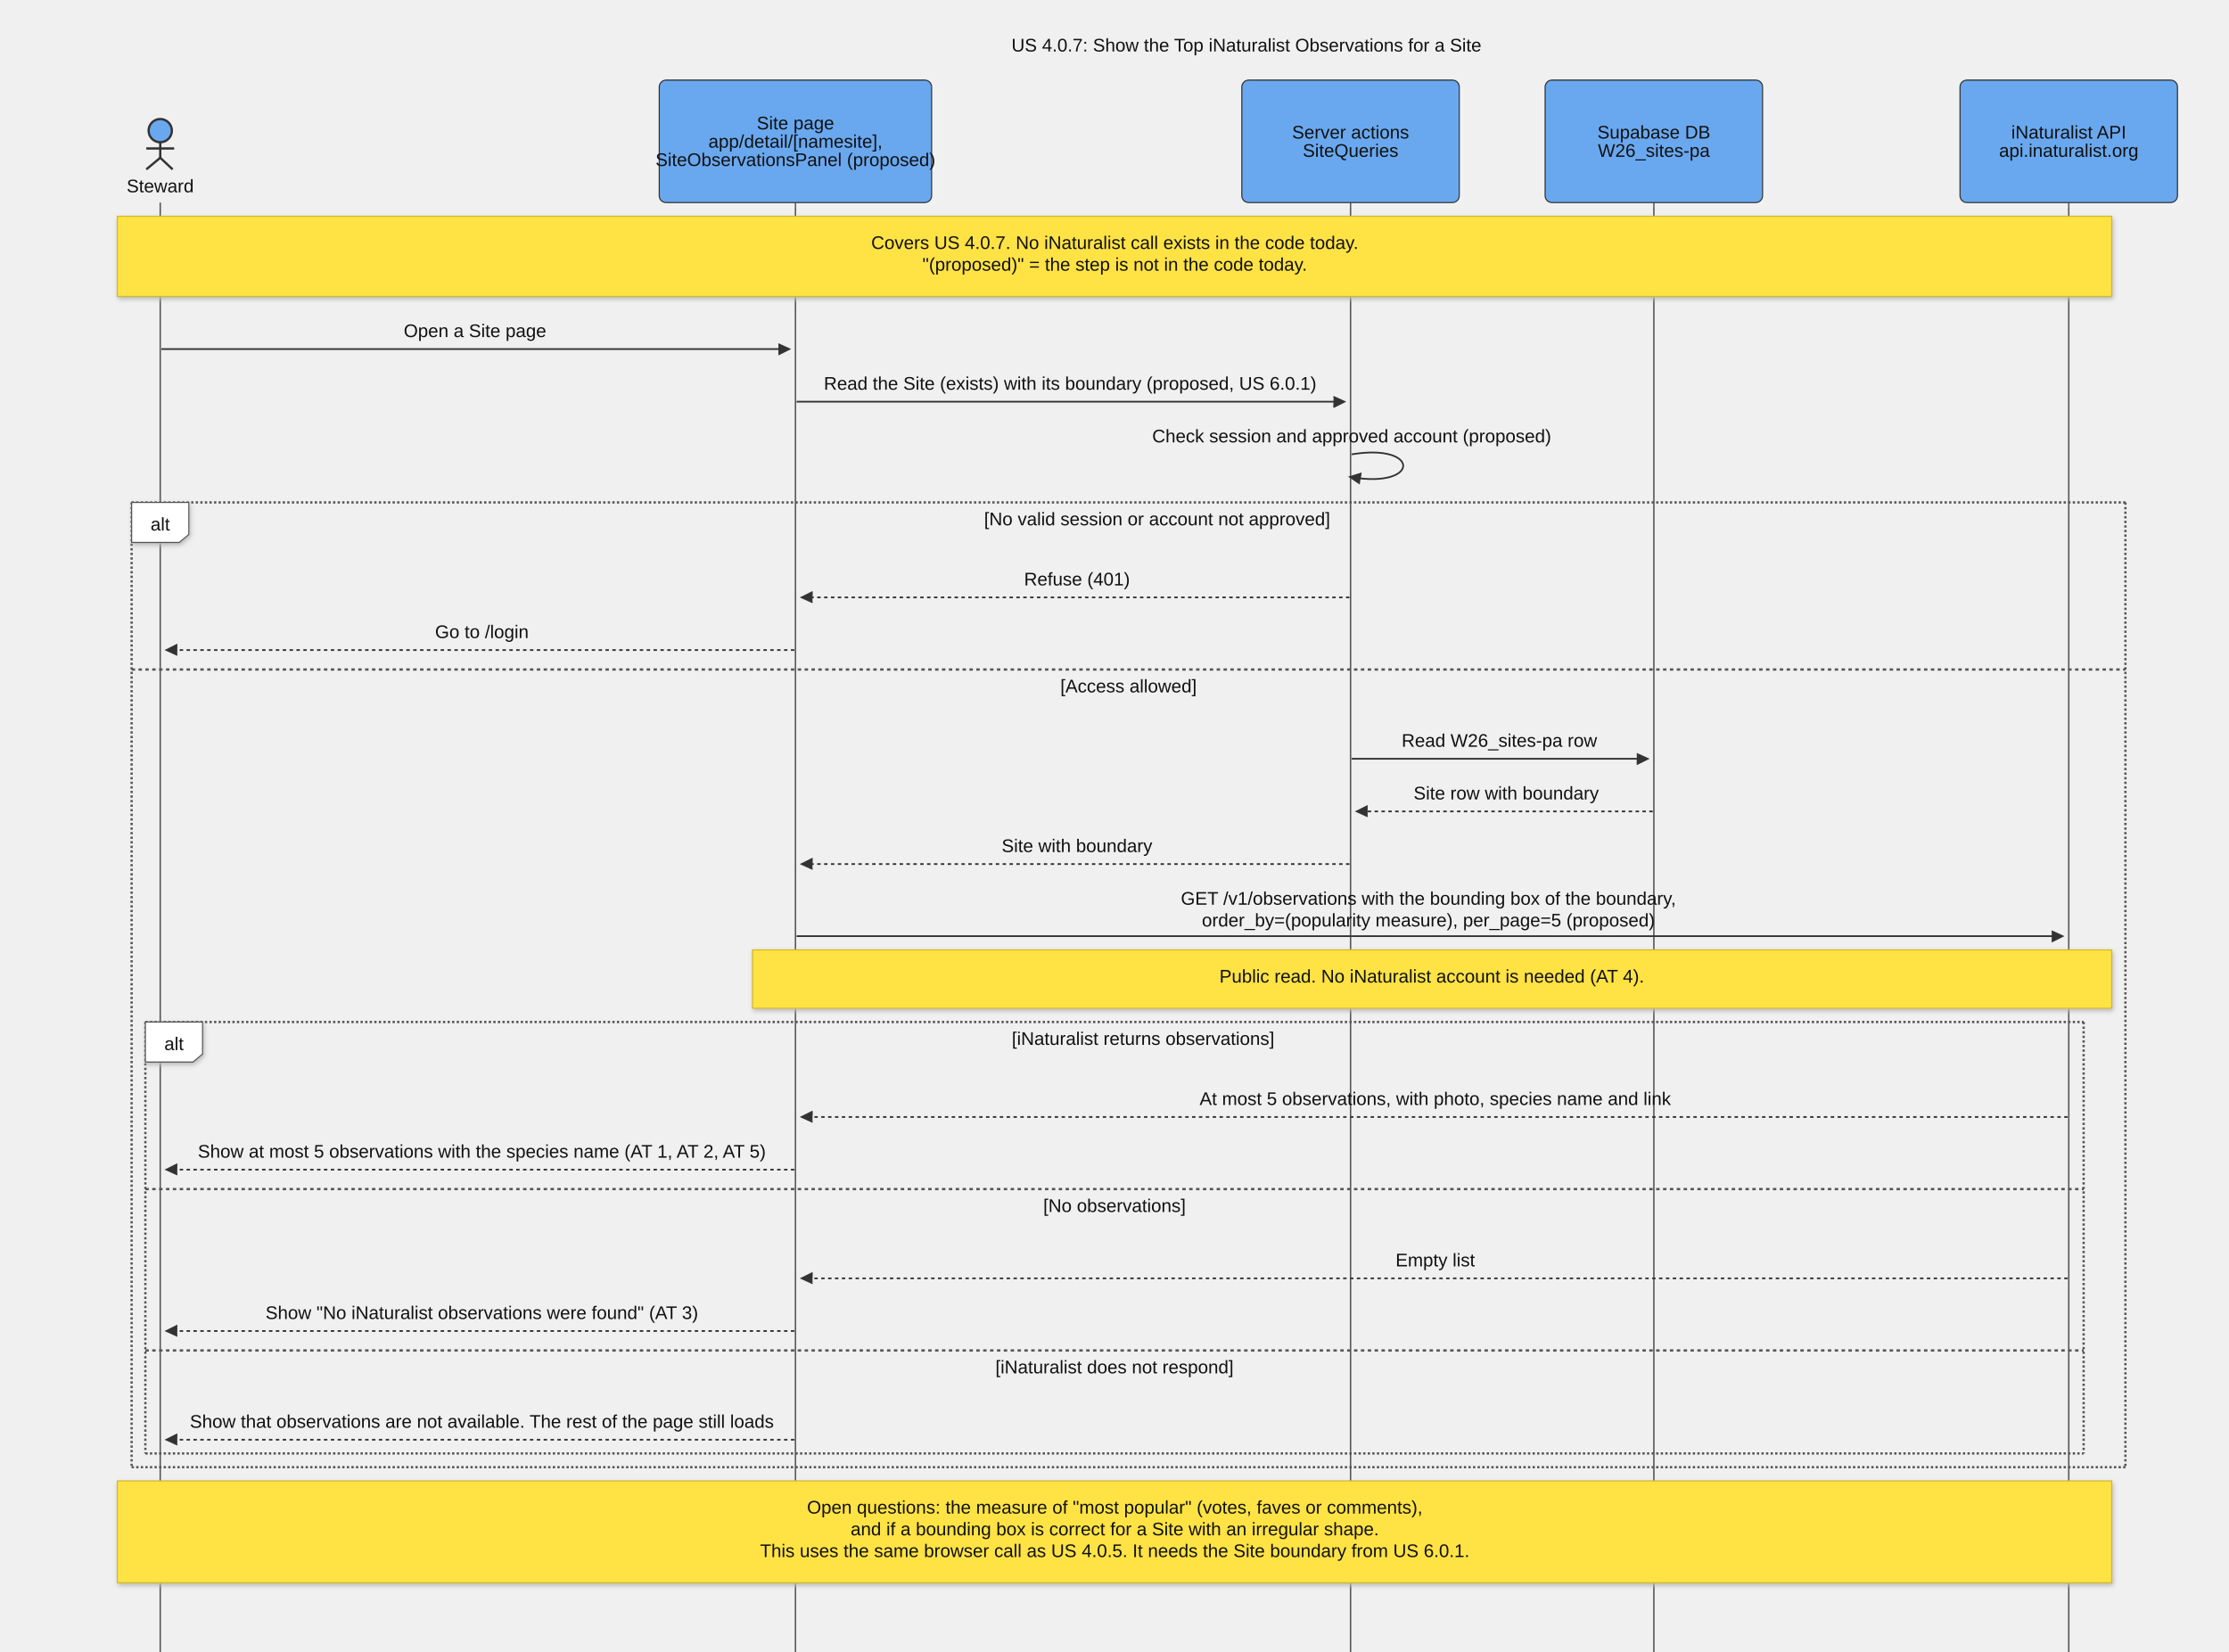
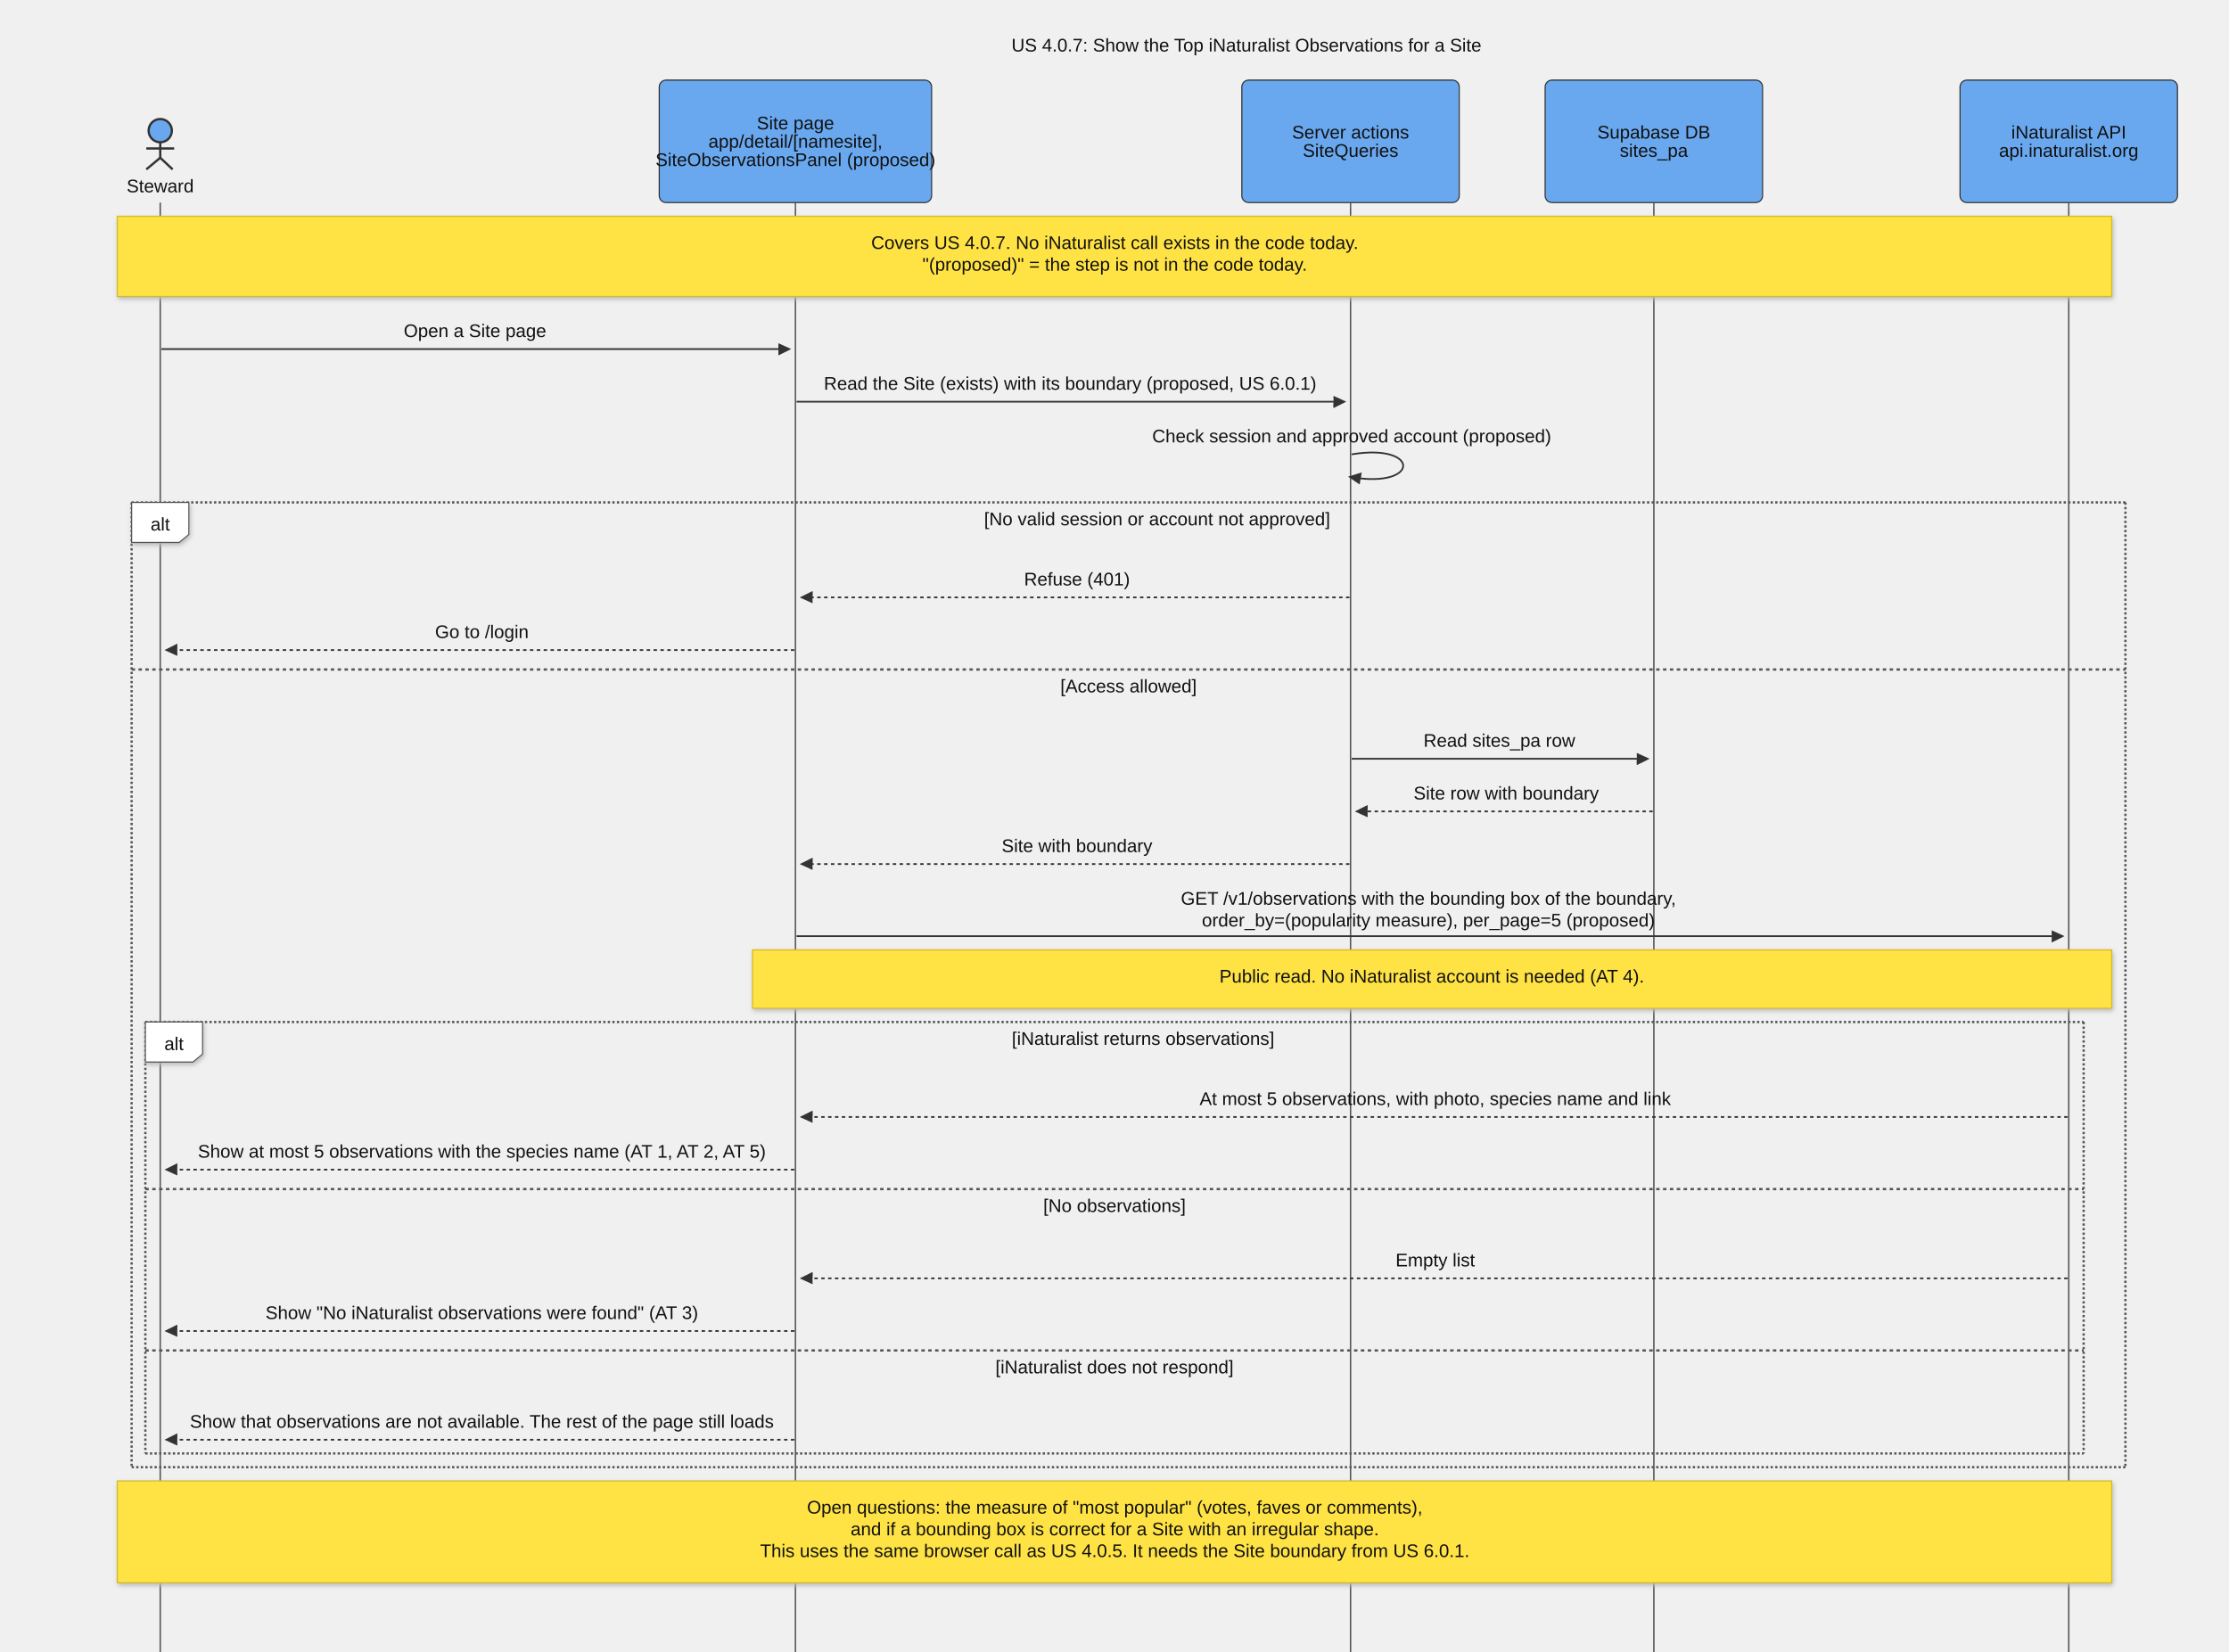
<svg xmlns="http://www.w3.org/2000/svg" id="my-svg" width="100%" style="max-width: 1947.5px; background-color: white;" viewBox="-45 -70 1947.5 1443" role="graphics-document document" aria-roledescription="sequence">
  <g>
    <line id="actor4" x1="1762.5" y1="107" x2="1762.5" y2="2000" class="actor-line 200" stroke-width="0.5px" stroke="#999" name="INat" data-et="life-line" data-id="INat" />
    <g id="root-4" data-look="neo" data-et="participant" data-type="participant" data-id="INat">
      <rect x="1667.5" y="0" fill="#eaeaea" stroke="#666" width="190" height="107" name="INat" rx="6" ry="6" class="actor actor-top" data-look="neo" filter="url(#my-svg-drop-shadow)" />
      <text x="1762.5" y="53.5" dominant-baseline="central" alignment-baseline="central" class="actor actor-box" style="text-anchor: middle; font-size: 16px; font-weight: 400;">
        <tspan x="1762.5" dy="-8">iNaturalist API</tspan>
      </text>
      <text x="1762.5" y="53.5" dominant-baseline="central" alignment-baseline="central" class="actor actor-box" style="text-anchor: middle; font-size: 16px; font-weight: 400;">
        <tspan x="1762.5" dy="8">api.inaturalist.org</tspan>
      </text>
    </g>
  </g>
  <g>
    <line id="actor3" x1="1400" y1="107" x2="1400" y2="2000" class="actor-line 200" stroke-width="0.5px" stroke="#999" name="DB" data-et="life-line" data-id="DB" />
    <g id="root-3" data-look="neo" data-et="participant" data-type="participant" data-id="DB">
      <rect x="1305" y="0" fill="#eaeaea" stroke="#666" width="190" height="107" name="DB" rx="6" ry="6" class="actor actor-top" data-look="neo" filter="url(#my-svg-drop-shadow)" />
      <text x="1400" y="53.5" dominant-baseline="central" alignment-baseline="central" class="actor actor-box" style="text-anchor: middle; font-size: 16px; font-weight: 400;">
        <tspan x="1400" dy="-8">Supabase DB</tspan>
      </text>
      <text x="1400" y="53.5" dominant-baseline="central" alignment-baseline="central" class="actor actor-box" style="text-anchor: middle; font-size: 16px; font-weight: 400;">
-         <tspan x="1400" dy="8">W26_sites-pa</tspan>
+         <tspan x="1400" dy="8">sites_pa</tspan>
      </text>
    </g>
  </g>
  <g>
    <line id="actor2" x1="1135" y1="107" x2="1135" y2="2000" class="actor-line 200" stroke-width="0.5px" stroke="#999" name="Server" data-et="life-line" data-id="Server" />
    <g id="root-2" data-look="neo" data-et="participant" data-type="participant" data-id="Server">
      <rect x="1040" y="0" fill="#eaeaea" stroke="#666" width="190" height="107" name="Server" rx="6" ry="6" class="actor actor-top" data-look="neo" filter="url(#my-svg-drop-shadow)" />
      <text x="1135" y="53.5" dominant-baseline="central" alignment-baseline="central" class="actor actor-box" style="text-anchor: middle; font-size: 16px; font-weight: 400;">
        <tspan x="1135" dy="-8">Server actions</tspan>
      </text>
      <text x="1135" y="53.5" dominant-baseline="central" alignment-baseline="central" class="actor actor-box" style="text-anchor: middle; font-size: 16px; font-weight: 400;">
        <tspan x="1135" dy="8">SiteQueries</tspan>
      </text>
    </g>
  </g>
  <g>
    <line id="actor1" x1="650" y1="107" x2="650" y2="2000" class="actor-line 200" stroke-width="0.5px" stroke="#999" name="Page" data-et="life-line" data-id="Page" />
    <g id="root-1" data-look="neo" data-et="participant" data-type="participant" data-id="Page">
      <rect x="531" y="0" fill="#eaeaea" stroke="#666" width="238" height="107" name="Page" rx="6" ry="6" class="actor actor-top" data-look="neo" filter="url(#my-svg-drop-shadow)" />
      <text x="650" y="53.5" dominant-baseline="central" alignment-baseline="central" class="actor actor-box" style="text-anchor: middle; font-size: 16px; font-weight: 400;">
        <tspan x="650" dy="-16">Site page</tspan>
      </text>
      <text x="650" y="53.5" dominant-baseline="central" alignment-baseline="central" class="actor actor-box" style="text-anchor: middle; font-size: 16px; font-weight: 400;">
        <tspan x="650" dy="0">app/detail/[namesite],</tspan>
      </text>
      <text x="650" y="53.5" dominant-baseline="central" alignment-baseline="central" class="actor actor-box" style="text-anchor: middle; font-size: 16px; font-weight: 400;">
        <tspan x="650" dy="16">SiteObservationsPanel (proposed)</tspan>
      </text>
    </g>
  </g>
  <g>
    <line id="actor0" x1="95" y1="107" x2="95" y2="2000" class="actor-line 200" stroke-width="0.5px" stroke="#999" name="Steward" data-et="life-line" data-id="Steward" />
  </g>
  <style>#my-svg{font-family:"trebuchet ms",verdana,arial,sans-serif;font-size:16px;fill:#111111;}@keyframes edge-animation-frame{from{stroke-dashoffset:0;}}@keyframes dash{to{stroke-dashoffset:0;}}#my-svg .edge-animation-slow{stroke-dasharray:9,5!important;stroke-dashoffset:900;animation:dash 50s linear infinite;stroke-linecap:round;}#my-svg .edge-animation-fast{stroke-dasharray:9,5!important;stroke-dashoffset:900;animation:dash 20s linear infinite;stroke-linecap:round;}#my-svg .error-icon{fill:hsl(31.791, 80.723%, 72.451%);}#my-svg .error-text{fill:rgb(13.542, 66.864, 126.958);stroke:rgb(13.542, 66.864, 126.958);}#my-svg .edge-thickness-normal{stroke-width:1px;}#my-svg .edge-thickness-thick{stroke-width:3.5px;}#my-svg .edge-pattern-solid{stroke-dasharray:0;}#my-svg .edge-thickness-invisible{stroke-width:0;fill:none;}#my-svg .edge-pattern-dashed{stroke-dasharray:3;}#my-svg .edge-pattern-dotted{stroke-dasharray:2;}#my-svg .marker{fill:#000000;stroke:#000000;}#my-svg .marker.cross{stroke:#000000;}#my-svg svg{font-family:"trebuchet ms",verdana,arial,sans-serif;font-size:16px;}#my-svg p{margin:0;}#my-svg .actor{stroke:#333333;fill:#69a8ef;stroke-width:1;}#my-svg rect.actor.outer-path[data-look="neo"]{filter:drop-shadow( 1px 2px 2px rgba(185,185,185,1));}#my-svg rect.note[data-look="neo"]{stroke:#d4ba24;fill:#ffe344;filter:drop-shadow( 1px 2px 2px rgba(185,185,185,1));}#my-svg text.actor&gt;tspan{fill:#111111;stroke:none;}#my-svg .actor-line{stroke:#555555;}#my-svg .innerArc{stroke-width:1.5;stroke-dasharray:none;}#my-svg .messageLine0{stroke-width:1.5;stroke-dasharray:none;stroke:#333333;}#my-svg .messageLine1{stroke-width:1.5;stroke-dasharray:2,2;stroke:#333333;}#my-svg [id$="-arrowhead"] path{fill:#333333;stroke:#333333;}#my-svg .sequenceNumber{fill:#ffffff;}#my-svg [id$="-sequencenumber"]{fill:#333333;}#my-svg [id$="-crosshead"] path{fill:#333333;stroke:#333333;}#my-svg .messageText{fill:#111111;stroke:none;}#my-svg .labelBox{stroke:#555555;fill:#ffffff;filter:drop-shadow( 1px 2px 2px rgba(185,185,185,1));}#my-svg .labelText,#my-svg .labelText&gt;tspan{fill:#111111;stroke:none;}#my-svg .loopText,#my-svg .loopText&gt;tspan{fill:#111111;stroke:none;}#my-svg .sectionTitle,#my-svg .sectionTitle&gt;tspan{fill:#111111;stroke:none;}#my-svg .loopLine{stroke-width:2px;stroke-dasharray:2,2;stroke:#555555;fill:#555555;}#my-svg .note{stroke:#d4ba24;fill:#ffe344;}#my-svg .noteText,#my-svg .noteText&gt;tspan{fill:#111111;stroke:none;}#my-svg .activation0{fill:#cdd3db;stroke:#cdd3db;}#my-svg .activation1{fill:#cdd3db;stroke:#cdd3db;}#my-svg .activation2{fill:#cdd3db;stroke:#cdd3db;}#my-svg .actorPopupMenu{position:absolute;}#my-svg .actorPopupMenuPanel{position:absolute;fill:#69a8ef;box-shadow:0px 8px 16px 0px rgba(0,0,0,0.2);filter:drop-shadow(3px 5px 2px rgb(0 0 0 / 0.4));}#my-svg .actor-man circle,#my-svg line{fill:#69a8ef;stroke-width:2px;}#my-svg g rect.rect{filter:drop-shadow( 1px 2px 2px rgba(185,185,185,1));stroke:#333333;}#my-svg .node .neo-node{stroke:#333333;}#my-svg [data-look="neo"].node rect,#my-svg [data-look="neo"].cluster rect,#my-svg [data-look="neo"].node polygon{stroke:url(#my-svg-gradient);filter:drop-shadow( 1px 2px 2px rgba(185,185,185,1));}#my-svg [data-look="neo"].swimlane.cluster rect{filter:none;}#my-svg [data-look="neo"].node path{stroke:url(#my-svg-gradient);stroke-width:1px;}#my-svg [data-look="neo"].node .outer-path{filter:drop-shadow( 1px 2px 2px rgba(185,185,185,1));}#my-svg [data-look="neo"].node .neo-line path{stroke:#333333;filter:none;}#my-svg [data-look="neo"].node circle{stroke:url(#my-svg-gradient);filter:drop-shadow( 1px 2px 2px rgba(185,185,185,1));}#my-svg [data-look="neo"].node circle .state-start{fill:#000000;}#my-svg [data-look="neo"].icon-shape .icon{fill:url(#my-svg-gradient);filter:drop-shadow( 1px 2px 2px rgba(185,185,185,1));}#my-svg [data-look="neo"].icon-shape .icon-neo path{stroke:url(#my-svg-gradient);filter:drop-shadow( 1px 2px 2px rgba(185,185,185,1));}#my-svg .actor-line{stroke-dasharray:10,10!important;stroke-width:1.25px!important;}#my-svg :root{--mermaid-font-family:"trebuchet ms",verdana,arial,sans-serif;}</style>
  <g />
  <defs>
    <symbol id="my-svg-computer" width="24" height="24">
      <path transform="scale(.5)" d="M2 2v13h20v-13h-20zm18 11h-16v-9h16v9zm-10.228 6l.466-1h3.524l.467 1h-4.457zm14.228 3h-24l2-6h2.104l-1.33 4h18.45l-1.297-4h2.073l2 6zm-5-10h-14v-7h14v7z" />
    </symbol>
  </defs>
  <defs>
    <symbol id="my-svg-database" fill-rule="evenodd" clip-rule="evenodd">
      <path transform="scale(.5)" d="M12.258.001l.256.004.255.005.253.008.251.01.249.012.247.015.246.016.242.019.241.02.239.023.236.024.233.027.231.028.229.031.225.032.223.034.22.036.217.038.214.04.211.041.208.043.205.045.201.046.198.048.194.05.191.051.187.053.183.054.18.056.175.057.172.059.168.06.163.061.16.063.155.064.15.066.074.033.073.033.071.034.07.034.069.035.068.035.067.035.066.035.064.036.064.036.062.036.06.036.06.037.058.037.058.037.055.038.055.038.053.038.052.038.051.039.05.039.048.039.047.039.045.04.044.04.043.04.041.04.04.041.039.041.037.041.036.041.034.041.033.042.032.042.03.042.029.042.027.042.026.043.024.043.023.043.021.043.02.043.018.044.017.043.015.044.013.044.012.044.011.045.009.044.007.045.006.045.004.045.002.045.001.045v17l-.001.045-.002.045-.004.045-.006.045-.007.045-.009.044-.011.045-.012.044-.013.044-.015.044-.017.043-.018.044-.02.043-.021.043-.023.043-.024.043-.026.043-.027.042-.029.042-.03.042-.032.042-.033.042-.034.041-.036.041-.037.041-.039.041-.04.041-.041.04-.043.04-.044.04-.045.04-.047.039-.048.039-.05.039-.051.039-.052.038-.053.038-.055.038-.055.038-.058.037-.058.037-.06.037-.06.036-.062.036-.064.036-.064.036-.066.035-.067.035-.068.035-.069.035-.07.034-.071.034-.073.033-.074.033-.15.066-.155.064-.16.063-.163.061-.168.06-.172.059-.175.057-.18.056-.183.054-.187.053-.191.051-.194.05-.198.048-.201.046-.205.045-.208.043-.211.041-.214.04-.217.038-.22.036-.223.034-.225.032-.229.031-.231.028-.233.027-.236.024-.239.023-.241.02-.242.019-.246.016-.247.015-.249.012-.251.01-.253.008-.255.005-.256.004-.258.001-.258-.001-.256-.004-.255-.005-.253-.008-.251-.01-.249-.012-.247-.015-.245-.016-.243-.019-.241-.02-.238-.023-.236-.024-.234-.027-.231-.028-.228-.031-.226-.032-.223-.034-.22-.036-.217-.038-.214-.04-.211-.041-.208-.043-.204-.045-.201-.046-.198-.048-.195-.05-.19-.051-.187-.053-.184-.054-.179-.056-.176-.057-.172-.059-.167-.06-.164-.061-.159-.063-.155-.064-.151-.066-.074-.033-.072-.033-.072-.034-.07-.034-.069-.035-.068-.035-.067-.035-.066-.035-.064-.036-.063-.036-.062-.036-.061-.036-.06-.037-.058-.037-.057-.037-.056-.038-.055-.038-.053-.038-.052-.038-.051-.039-.049-.039-.049-.039-.046-.039-.046-.04-.044-.04-.043-.04-.041-.04-.04-.041-.039-.041-.037-.041-.036-.041-.034-.041-.033-.042-.032-.042-.03-.042-.029-.042-.027-.042-.026-.043-.024-.043-.023-.043-.021-.043-.02-.043-.018-.044-.017-.043-.015-.044-.013-.044-.012-.044-.011-.045-.009-.044-.007-.045-.006-.045-.004-.045-.002-.045-.001-.045v-17l.001-.045.002-.045.004-.045.006-.045.007-.045.009-.044.011-.045.012-.044.013-.044.015-.044.017-.043.018-.044.02-.043.021-.043.023-.043.024-.043.026-.043.027-.042.029-.042.03-.042.032-.042.033-.042.034-.041.036-.041.037-.041.039-.041.04-.041.041-.04.043-.04.044-.04.046-.04.046-.039.049-.039.049-.039.051-.039.052-.038.053-.038.055-.038.056-.038.057-.037.058-.037.06-.037.061-.036.062-.036.063-.036.064-.036.066-.035.067-.035.068-.035.069-.035.07-.034.072-.034.072-.033.074-.033.151-.066.155-.064.159-.063.164-.061.167-.06.172-.059.176-.057.179-.056.184-.054.187-.053.19-.051.195-.05.198-.048.201-.046.204-.045.208-.043.211-.041.214-.04.217-.038.22-.036.223-.034.226-.032.228-.031.231-.028.234-.027.236-.024.238-.023.241-.02.243-.019.245-.016.247-.015.249-.012.251-.01.253-.008.255-.005.256-.004.258-.001.258.001zm-9.258 20.499v.01l.001.021.003.021.004.022.005.021.006.022.007.022.009.023.01.022.011.023.012.023.013.023.015.023.016.024.017.023.018.024.019.024.021.024.022.025.023.024.024.025.052.049.056.05.061.051.066.051.07.051.075.051.079.052.084.052.088.052.092.052.097.052.102.051.105.052.11.052.114.051.119.051.123.051.127.05.131.05.135.05.139.048.144.049.147.047.152.047.155.047.16.045.163.045.167.043.171.043.176.041.178.041.183.039.187.039.19.037.194.035.197.035.202.033.204.031.209.03.212.029.216.027.219.025.222.024.226.021.23.02.233.018.236.016.24.015.243.012.246.01.249.008.253.005.256.004.259.001.26-.001.257-.004.254-.005.25-.008.247-.011.244-.012.241-.014.237-.016.233-.018.231-.021.226-.021.224-.024.22-.026.216-.027.212-.028.21-.031.205-.031.202-.034.198-.034.194-.036.191-.037.187-.039.183-.04.179-.04.175-.042.172-.043.168-.044.163-.045.16-.046.155-.046.152-.047.148-.048.143-.049.139-.049.136-.05.131-.05.126-.05.123-.051.118-.052.114-.051.11-.052.106-.052.101-.052.096-.052.092-.052.088-.053.083-.051.079-.052.074-.052.07-.051.065-.051.06-.051.056-.05.051-.05.023-.024.023-.025.021-.024.02-.024.019-.024.018-.024.017-.024.015-.023.014-.024.013-.023.012-.023.01-.023.01-.022.008-.022.006-.022.006-.022.004-.022.004-.021.001-.021.001-.021v-4.127l-.077.055-.08.053-.083.054-.085.053-.087.052-.09.052-.093.051-.095.05-.097.05-.1.049-.102.049-.105.048-.106.047-.109.047-.111.046-.114.045-.115.045-.118.044-.12.043-.122.042-.124.042-.126.041-.128.04-.13.04-.132.038-.134.038-.135.037-.138.037-.139.035-.142.035-.143.034-.144.033-.147.032-.148.031-.15.03-.151.03-.153.029-.154.027-.156.027-.158.026-.159.025-.161.024-.162.023-.163.022-.165.021-.166.02-.167.019-.169.018-.169.017-.171.016-.173.015-.173.014-.175.013-.175.012-.177.011-.178.01-.179.008-.179.008-.181.006-.182.005-.182.004-.184.003-.184.002h-.37l-.184-.002-.184-.003-.182-.004-.182-.005-.181-.006-.179-.008-.179-.008-.178-.01-.176-.011-.176-.012-.175-.013-.173-.014-.172-.015-.171-.016-.17-.017-.169-.018-.167-.019-.166-.02-.165-.021-.163-.022-.162-.023-.161-.024-.159-.025-.157-.026-.156-.027-.155-.027-.153-.029-.151-.03-.15-.03-.148-.031-.146-.032-.145-.033-.143-.034-.141-.035-.14-.035-.137-.037-.136-.037-.134-.038-.132-.038-.13-.04-.128-.04-.126-.041-.124-.042-.122-.042-.12-.044-.117-.043-.116-.045-.113-.045-.112-.046-.109-.047-.106-.047-.105-.048-.102-.049-.1-.049-.097-.05-.095-.05-.093-.052-.09-.051-.087-.052-.085-.053-.083-.054-.08-.054-.077-.054v4.127zm0-5.654v.011l.001.021.003.021.004.021.005.022.006.022.007.022.009.022.01.022.011.023.012.023.013.023.015.024.016.023.017.024.018.024.019.024.021.024.022.024.023.025.024.024.052.05.056.05.061.05.066.051.07.051.075.052.079.051.084.052.088.052.092.052.097.052.102.052.105.052.11.051.114.051.119.052.123.05.127.051.131.05.135.049.139.049.144.048.147.048.152.047.155.046.16.045.163.045.167.044.171.042.176.042.178.04.183.04.187.038.19.037.194.036.197.034.202.033.204.032.209.03.212.028.216.027.219.025.222.024.226.022.23.02.233.018.236.016.24.014.243.012.246.01.249.008.253.006.256.003.259.001.26-.001.257-.003.254-.006.25-.008.247-.01.244-.012.241-.015.237-.016.233-.018.231-.02.226-.022.224-.024.22-.025.216-.027.212-.029.21-.03.205-.032.202-.033.198-.035.194-.036.191-.037.187-.039.183-.039.179-.041.175-.042.172-.043.168-.044.163-.045.16-.045.155-.047.152-.047.148-.048.143-.048.139-.05.136-.049.131-.05.126-.051.123-.051.118-.051.114-.052.11-.052.106-.052.101-.052.096-.052.092-.052.088-.052.083-.052.079-.052.074-.051.07-.052.065-.051.06-.05.056-.051.051-.049.023-.025.023-.024.021-.025.02-.024.019-.024.018-.024.017-.024.015-.023.014-.023.013-.024.012-.022.01-.023.01-.023.008-.022.006-.022.006-.022.004-.021.004-.022.001-.021.001-.021v-4.139l-.077.054-.08.054-.083.054-.085.052-.087.053-.09.051-.093.051-.095.051-.097.05-.1.049-.102.049-.105.048-.106.047-.109.047-.111.046-.114.045-.115.044-.118.044-.12.044-.122.042-.124.042-.126.041-.128.04-.13.039-.132.039-.134.038-.135.037-.138.036-.139.036-.142.035-.143.033-.144.033-.147.033-.148.031-.15.03-.151.03-.153.028-.154.028-.156.027-.158.026-.159.025-.161.024-.162.023-.163.022-.165.021-.166.02-.167.019-.169.018-.169.017-.171.016-.173.015-.173.014-.175.013-.175.012-.177.011-.178.009-.179.009-.179.007-.181.007-.182.005-.182.004-.184.003-.184.002h-.37l-.184-.002-.184-.003-.182-.004-.182-.005-.181-.007-.179-.007-.179-.009-.178-.009-.176-.011-.176-.012-.175-.013-.173-.014-.172-.015-.171-.016-.17-.017-.169-.018-.167-.019-.166-.02-.165-.021-.163-.022-.162-.023-.161-.024-.159-.025-.157-.026-.156-.027-.155-.028-.153-.028-.151-.03-.15-.03-.148-.031-.146-.033-.145-.033-.143-.033-.141-.035-.14-.036-.137-.036-.136-.037-.134-.038-.132-.039-.13-.039-.128-.04-.126-.041-.124-.042-.122-.043-.12-.043-.117-.044-.116-.044-.113-.046-.112-.046-.109-.046-.106-.047-.105-.048-.102-.049-.1-.049-.097-.05-.095-.051-.093-.051-.09-.051-.087-.053-.085-.052-.083-.054-.08-.054-.077-.054v4.139zm0-5.666v.011l.001.02.003.022.004.021.005.022.006.021.007.022.009.023.01.022.011.023.012.023.013.023.015.023.016.024.017.024.018.023.019.024.021.025.022.024.023.024.024.025.052.05.056.05.061.05.066.051.07.051.075.052.079.051.084.052.088.052.092.052.097.052.102.052.105.051.11.052.114.051.119.051.123.051.127.05.131.05.135.05.139.049.144.048.147.048.152.047.155.046.16.045.163.045.167.043.171.043.176.042.178.04.183.04.187.038.19.037.194.036.197.034.202.033.204.032.209.03.212.028.216.027.219.025.222.024.226.021.23.02.233.018.236.017.24.014.243.012.246.01.249.008.253.006.256.003.259.001.26-.001.257-.003.254-.006.25-.008.247-.01.244-.013.241-.014.237-.016.233-.018.231-.02.226-.022.224-.024.22-.025.216-.027.212-.029.21-.03.205-.032.202-.033.198-.035.194-.036.191-.037.187-.039.183-.039.179-.041.175-.042.172-.043.168-.044.163-.045.16-.045.155-.047.152-.047.148-.048.143-.049.139-.049.136-.049.131-.051.126-.05.123-.051.118-.052.114-.051.11-.052.106-.052.101-.052.096-.052.092-.052.088-.052.083-.052.079-.052.074-.052.07-.051.065-.051.06-.051.056-.05.051-.049.023-.025.023-.025.021-.024.02-.024.019-.024.018-.024.017-.024.015-.023.014-.024.013-.023.012-.023.01-.022.01-.023.008-.022.006-.022.006-.022.004-.022.004-.021.001-.021.001-.021v-4.153l-.077.054-.08.054-.083.053-.085.053-.087.053-.09.051-.093.051-.095.051-.097.05-.1.049-.102.048-.105.048-.106.048-.109.046-.111.046-.114.046-.115.044-.118.044-.12.043-.122.043-.124.042-.126.041-.128.04-.13.039-.132.039-.134.038-.135.037-.138.036-.139.036-.142.034-.143.034-.144.033-.147.032-.148.032-.15.03-.151.03-.153.028-.154.028-.156.027-.158.026-.159.024-.161.024-.162.023-.163.023-.165.021-.166.02-.167.019-.169.018-.169.017-.171.016-.173.015-.173.014-.175.013-.175.012-.177.01-.178.01-.179.009-.179.007-.181.006-.182.006-.182.004-.184.003-.184.001-.185.001-.185-.001-.184-.001-.184-.003-.182-.004-.182-.006-.181-.006-.179-.007-.179-.009-.178-.01-.176-.01-.176-.012-.175-.013-.173-.014-.172-.015-.171-.016-.17-.017-.169-.018-.167-.019-.166-.02-.165-.021-.163-.023-.162-.023-.161-.024-.159-.024-.157-.026-.156-.027-.155-.028-.153-.028-.151-.03-.15-.03-.148-.032-.146-.032-.145-.033-.143-.034-.141-.034-.14-.036-.137-.036-.136-.037-.134-.038-.132-.039-.13-.039-.128-.041-.126-.041-.124-.041-.122-.043-.12-.043-.117-.044-.116-.044-.113-.046-.112-.046-.109-.046-.106-.048-.105-.048-.102-.048-.1-.05-.097-.049-.095-.051-.093-.051-.09-.052-.087-.052-.085-.053-.083-.053-.08-.054-.077-.054v4.153zm8.74-8.179l-.257.004-.254.005-.25.008-.247.011-.244.012-.241.014-.237.016-.233.018-.231.021-.226.022-.224.023-.22.026-.216.027-.212.028-.21.031-.205.032-.202.033-.198.034-.194.036-.191.038-.187.038-.183.04-.179.041-.175.042-.172.043-.168.043-.163.045-.16.046-.155.046-.152.048-.148.048-.143.048-.139.049-.136.05-.131.05-.126.051-.123.051-.118.051-.114.052-.11.052-.106.052-.101.052-.096.052-.092.052-.088.052-.083.052-.079.052-.074.051-.07.052-.065.051-.06.05-.056.05-.051.05-.023.025-.023.024-.021.024-.02.025-.019.024-.018.024-.017.023-.015.024-.014.023-.013.023-.012.023-.01.023-.01.022-.008.022-.006.023-.006.021-.004.022-.004.021-.001.021-.001.021.001.021.001.021.004.021.004.022.006.021.006.023.008.022.01.022.01.023.012.023.013.023.014.023.015.024.017.023.018.024.019.024.02.025.021.024.023.024.023.025.051.05.056.05.06.05.065.051.07.052.074.051.079.052.083.052.088.052.092.052.096.052.101.052.106.052.11.052.114.052.118.051.123.051.126.051.131.05.136.05.139.049.143.048.148.048.152.048.155.046.16.046.163.045.168.043.172.043.175.042.179.041.183.04.187.038.191.038.194.036.198.034.202.033.205.032.21.031.212.028.216.027.22.026.224.023.226.022.231.021.233.018.237.016.241.014.244.012.247.011.25.008.254.005.257.004.26.001.26-.001.257-.004.254-.005.25-.008.247-.011.244-.012.241-.014.237-.016.233-.018.231-.021.226-.022.224-.023.22-.026.216-.027.212-.028.21-.031.205-.032.202-.033.198-.034.194-.036.191-.038.187-.038.183-.04.179-.041.175-.042.172-.043.168-.043.163-.045.16-.046.155-.046.152-.048.148-.048.143-.048.139-.049.136-.05.131-.05.126-.051.123-.051.118-.051.114-.052.11-.052.106-.052.101-.052.096-.052.092-.052.088-.052.083-.052.079-.052.074-.051.07-.052.065-.051.06-.05.056-.05.051-.05.023-.025.023-.024.021-.024.02-.025.019-.024.018-.024.017-.023.015-.024.014-.023.013-.023.012-.023.01-.023.01-.022.008-.022.006-.023.006-.021.004-.022.004-.021.001-.021.001-.021-.001-.021-.001-.021-.004-.021-.004-.022-.006-.021-.006-.023-.008-.022-.01-.022-.01-.023-.012-.023-.013-.023-.014-.023-.015-.024-.017-.023-.018-.024-.019-.024-.02-.025-.021-.024-.023-.024-.023-.025-.051-.05-.056-.05-.06-.05-.065-.051-.07-.052-.074-.051-.079-.052-.083-.052-.088-.052-.092-.052-.096-.052-.101-.052-.106-.052-.11-.052-.114-.052-.118-.051-.123-.051-.126-.051-.131-.05-.136-.05-.139-.049-.143-.048-.148-.048-.152-.048-.155-.046-.16-.046-.163-.045-.168-.043-.172-.043-.175-.042-.179-.041-.183-.04-.187-.038-.191-.038-.194-.036-.198-.034-.202-.033-.205-.032-.21-.031-.212-.028-.216-.027-.22-.026-.224-.023-.226-.022-.231-.021-.233-.018-.237-.016-.241-.014-.244-.012-.247-.011-.25-.008-.254-.005-.257-.004-.26-.001-.26.001z" />
    </symbol>
  </defs>
  <defs>
    <symbol id="my-svg-clock" width="24" height="24">
      <path transform="scale(.5)" d="M12 2c5.514 0 10 4.486 10 10s-4.486 10-10 10-10-4.486-10-10 4.486-10 10-10zm0-2c-6.627 0-12 5.373-12 12s5.373 12 12 12 12-5.373 12-12-5.373-12-12-12zm5.848 12.459c.202.038.202.333.001.372-1.907.361-6.045 1.111-6.547 1.111-.719 0-1.301-.582-1.301-1.301 0-.512.77-5.447 1.125-7.445.034-.192.312-.181.343.014l.985 6.238 5.394 1.011z" />
    </symbol>
  </defs>
  <defs>
    <marker id="my-svg-arrowhead" refX="7.9" refY="5" markerUnits="userSpaceOnUse" markerWidth="12" markerHeight="12" orient="auto-start-reverse">
      <path d="M -1 0 L 10 5 L 0 10 z" />
    </marker>
  </defs>
  <defs>
    <marker id="my-svg-crosshead" markerWidth="15" markerHeight="8" orient="auto" refX="4" refY="4.5">
      <path fill="none" stroke="#000000" stroke-width="1pt" d="M 1,2 L 6,7 M 6,2 L 1,7" style="stroke-dasharray: 0, 0;" />
    </marker>
  </defs>
  <defs>
    <marker id="my-svg-filled-head" refX="15.5" refY="7" markerWidth="20" markerHeight="28" orient="auto">
      <path d="M 18,7 L9,13 L14,7 L9,1 Z" />
    </marker>
  </defs>
  <defs>
    <marker id="my-svg-sequencenumber" refX="15" refY="15" markerWidth="60" markerHeight="40" orient="auto">
      <circle cx="15" cy="15" r="6" />
    </marker>
  </defs>
  <defs>
    <marker id="my-svg-solidTopArrowHead" refX="7.9" refY="7.25" markerUnits="userSpaceOnUse" markerWidth="12" markerHeight="12" orient="auto-start-reverse">
      <path d="M 0 0 L 10 8 L 0 8 z" />
    </marker>
  </defs>
  <defs>
    <marker id="my-svg-solidBottomArrowHead" refX="7.9" refY="0.75" markerUnits="userSpaceOnUse" markerWidth="12" markerHeight="12" orient="auto-start-reverse">
      <path d="M 0 0 L 10 0 L 0 8 z" />
    </marker>
  </defs>
  <defs>
    <marker id="my-svg-stickTopArrowHead" refX="7.5" refY="7" markerUnits="userSpaceOnUse" markerWidth="12" markerHeight="12" orient="auto-start-reverse">
      <path d="M 0 0 L 7 7" stroke="black" stroke-width="1.5" fill="none" />
    </marker>
  </defs>
  <defs>
    <marker id="my-svg-stickBottomArrowHead" refX="7.5" refY="0" markerUnits="userSpaceOnUse" markerWidth="12" markerHeight="12" orient="auto-start-reverse">
      <path d="M 0 7 L 7 0" stroke="black" stroke-width="1.5" fill="none" />
    </marker>
  </defs>
  <defs>
    <filter id="my-svg-drop-shadow" height="130%" width="130%">
      <feDropShadow dx="4" dy="4" stdDeviation="0" flood-opacity="0.06" flood-color="#FFFFFF" />
    </filter>
  </defs>
  <g data-et="note" data-id="i1">
    <rect x="57.5" y="119" fill="#EDF2AE" stroke="#666" width="1742.5" height="70" class="note" data-look="neo" />
    <text x="929" y="127" text-anchor="middle" dominant-baseline="middle" alignment-baseline="middle" class="noteText" dy="1em" style="font-size: 16px; font-weight: 400;">
      <tspan x="929">Covers US 4.0.7. No iNaturalist call exists in the code today.</tspan>
    </text>
    <text x="929" y="146" text-anchor="middle" dominant-baseline="middle" alignment-baseline="middle" class="noteText" dy="1em" style="font-size: 16px; font-weight: 400;">
      <tspan x="929">"(proposed)" = the step is not in the code today.</tspan>
    </text>
  </g>
  <g data-et="note" data-id="i13">
    <rect x="612.5" y="760" fill="#EDF2AE" stroke="#666" width="1187.5" height="51" class="note" data-look="neo" />
    <text x="1206" y="768" text-anchor="middle" dominant-baseline="middle" alignment-baseline="middle" class="noteText" dy="1em" style="font-size: 16px; font-weight: 400;">
      <tspan x="1206">Public read. No iNaturalist account is needed (AT 4).</tspan>
    </text>
  </g>
  <g data-et="control-structure" data-id="i22">
    <line x1="82" y1="823" x2="1775.5" y2="823" class="loopLine" />
    <line x1="1775.5" y1="823" x2="1775.5" y2="1200" class="loopLine" />
    <line x1="82" y1="1200" x2="1775.5" y2="1200" class="loopLine" />
    <line x1="82" y1="823" x2="82" y2="1200" class="loopLine" />
    <line x1="82" y1="969" x2="1775.5" y2="969" class="loopLine" style="stroke-dasharray: 3, 3;" />
    <line x1="82" y1="1110" x2="1775.5" y2="1110" class="loopLine" style="stroke-dasharray: 3, 3;" />
    <polygon points="82,823 132,823 132,851 123.6,858 82,858" class="labelBox" />
    <text x="107" y="843" text-anchor="middle" dominant-baseline="middle" alignment-baseline="middle" class="labelText" style="font-size: 16px; font-weight: 400;">alt</text>
    <text x="953.75" y="843" text-anchor="middle" class="loopText" style="font-size: 16px; font-weight: 400;">
      <tspan x="953.75">[iNaturalist returns observations]</tspan>
    </text>
    <text x="928.75" y="989" text-anchor="middle" class="sectionTitle" style="font-size: 16px; font-weight: 400;">[No observations]</text>
    <text x="928.75" y="1130" text-anchor="middle" class="sectionTitle" style="font-size: 16px; font-weight: 400;">[iNaturalist does not respond]</text>
  </g>
  <g data-et="control-structure" data-id="i23">
    <line x1="70" y1="369" x2="1812" y2="369" class="loopLine" />
    <line x1="1812" y1="369" x2="1812" y2="1212" class="loopLine" />
    <line x1="70" y1="1212" x2="1812" y2="1212" class="loopLine" />
    <line x1="70" y1="369" x2="70" y2="1212" class="loopLine" />
    <line x1="70" y1="515" x2="1812" y2="515" class="loopLine" style="stroke-dasharray: 3, 3;" />
    <polygon points="70,369 120,369 120,397 111.6,404 70,404" class="labelBox" />
    <text x="95" y="389" text-anchor="middle" dominant-baseline="middle" alignment-baseline="middle" class="labelText" style="font-size: 16px; font-weight: 400;">alt</text>
    <text x="966" y="389" text-anchor="middle" class="loopText" style="font-size: 16px; font-weight: 400;">
      <tspan x="966">[No valid session or account not approved]</tspan>
    </text>
    <text x="941" y="535" text-anchor="middle" class="sectionTitle" style="font-size: 16px; font-weight: 400;">[Access allowed]</text>
  </g>
  <g data-et="note" data-id="i24">
    <rect x="57.5" y="1224" fill="#EDF2AE" stroke="#666" width="1742.5" height="89" class="note" data-look="neo" />
    <text x="929" y="1232" text-anchor="middle" dominant-baseline="middle" alignment-baseline="middle" class="noteText" dy="1em" style="font-size: 16px; font-weight: 400;">
      <tspan x="929">Open questions: the measure of "most popular" (votes, faves or comments),</tspan>
    </text>
    <text x="929" y="1251" text-anchor="middle" dominant-baseline="middle" alignment-baseline="middle" class="noteText" dy="1em" style="font-size: 16px; font-weight: 400;">
      <tspan x="929">and if a bounding box is correct for a Site with an irregular shape.</tspan>
    </text>
    <text x="929" y="1270" text-anchor="middle" dominant-baseline="middle" alignment-baseline="middle" class="noteText" dy="1em" style="font-size: 16px; font-weight: 400;">
      <tspan x="929">This uses the same browser call as US 4.0.5. It needs the Site boundary from US 6.0.1.</tspan>
    </text>
  </g>
  <g class="actor-man actor-top" name="Steward" data-et="participant" data-type="actor" data-id="Steward" style="stroke: rgb(51, 51, 51);">
    <line id="actor-man-torso0" x1="95" y1="54.308" x2="95" y2="67.846" />
    <line id="actor-man-arms0" x1="82.815" y1="59.723" x2="107.185" y2="59.723" />
    <line x1="82.815" y1="78" x2="95" y2="67.846" />
    <line x1="95" y1="67.846" x2="105.831" y2="78" />
    <circle cx="95" cy="44.154" r="10.154" width="190" height="107" />
    <text x="95" y="92.5" dominant-baseline="central" alignment-baseline="central" class="actor actor-man" style="text-anchor: middle; font-size: 16px; font-weight: 400;">
      <tspan x="95" dy="0">Steward</tspan>
    </text>
  </g>
  <text x="370" y="204" text-anchor="middle" dominant-baseline="middle" alignment-baseline="middle" class="messageText" dy="1em" style="font-size: 16px; font-weight: 400;">Open a Site page</text>
  <line x1="96" y1="235" x2="643" y2="235" class="messageLine0" data-et="message" data-id="i2" data-from="Steward" data-to="Page" stroke-width="2" stroke="none" marker-end="url(#my-svg-arrowhead)" style="fill: none;" />
  <text x="890" y="250" text-anchor="middle" dominant-baseline="middle" alignment-baseline="middle" class="messageText" dy="1em" style="font-size: 16px; font-weight: 400;">Read the Site (exists) with its boundary (proposed, US 6.0.1)</text>
  <line x1="651" y1="281" x2="1128" y2="281" class="messageLine0" data-et="message" data-id="i3" data-from="Page" data-to="Server" stroke-width="2" stroke="none" marker-end="url(#my-svg-arrowhead)" style="fill: none;" />
  <text x="1136" y="296" text-anchor="middle" dominant-baseline="middle" alignment-baseline="middle" class="messageText" dy="1em" style="font-size: 16px; font-weight: 400;">Check session and approved account (proposed)</text>
  <path d="M 1136,327 C 1196,317 1196,357 1136,347" class="messageLine0" data-et="message" data-id="i4" data-from="Server" data-to="Server" stroke-width="2" stroke="none" marker-end="url(#my-svg-arrowhead)" style="fill: none;" />
  <text x="896" y="421" text-anchor="middle" dominant-baseline="middle" alignment-baseline="middle" class="messageText" dy="1em" style="font-size: 16px; font-weight: 400;">Refuse (401)</text>
  <line x1="1134" y1="452" x2="657" y2="452" class="messageLine1" data-et="message" data-id="i6" data-from="Server" data-to="Page" stroke-width="2" stroke="none" marker-end="url(#my-svg-arrowhead)" style="stroke-dasharray: 3, 3; fill: none;" />
  <text x="376" y="467" text-anchor="middle" dominant-baseline="middle" alignment-baseline="middle" class="messageText" dy="1em" style="font-size: 16px; font-weight: 400;">Go to /login</text>
  <line x1="649" y1="498" x2="102" y2="498" class="messageLine1" data-et="message" data-id="i7" data-from="Page" data-to="Steward" stroke-width="2" stroke="none" marker-end="url(#my-svg-arrowhead)" style="stroke-dasharray: 3, 3; fill: none;" />
-   <text x="1265" y="562" text-anchor="middle" dominant-baseline="middle" alignment-baseline="middle" class="messageText" dy="1em" style="font-size: 16px; font-weight: 400;">Read W26_sites-pa row</text>
+   <text x="1265" y="562" text-anchor="middle" dominant-baseline="middle" alignment-baseline="middle" class="messageText" dy="1em" style="font-size: 16px; font-weight: 400;">Read sites_pa row</text>
  <line x1="1136" y1="593" x2="1393" y2="593" class="messageLine0" data-et="message" data-id="i9" data-from="Server" data-to="DB" stroke-width="2" stroke="none" marker-end="url(#my-svg-arrowhead)" style="fill: none;" />
  <text x="1271" y="608" text-anchor="middle" dominant-baseline="middle" alignment-baseline="middle" class="messageText" dy="1em" style="font-size: 16px; font-weight: 400;">Site row with boundary</text>
  <line x1="1399" y1="639" x2="1142" y2="639" class="messageLine1" data-et="message" data-id="i10" data-from="DB" data-to="Server" stroke-width="2" stroke="none" marker-end="url(#my-svg-arrowhead)" style="stroke-dasharray: 3, 3; fill: none;" />
  <text x="896" y="654" text-anchor="middle" dominant-baseline="middle" alignment-baseline="middle" class="messageText" dy="1em" style="font-size: 16px; font-weight: 400;">Site with boundary</text>
  <line x1="1134" y1="685" x2="657" y2="685" class="messageLine1" data-et="message" data-id="i11" data-from="Server" data-to="Page" stroke-width="2" stroke="none" marker-end="url(#my-svg-arrowhead)" style="stroke-dasharray: 3, 3; fill: none;" />
  <text x="1203" y="700" text-anchor="middle" dominant-baseline="middle" alignment-baseline="middle" class="messageText" dy="1em" style="font-size: 16px; font-weight: 400;">GET /v1/observations with the bounding box of the boundary,</text>
  <text x="1203" y="719" text-anchor="middle" dominant-baseline="middle" alignment-baseline="middle" class="messageText" dy="1em" style="font-size: 16px; font-weight: 400;">order_by=(popularity measure), per_page=5 (proposed)</text>
  <line x1="651" y1="748" x2="1755.5" y2="748" class="messageLine0" data-et="message" data-id="i12" data-from="Page" data-to="INat" stroke-width="2" stroke="none" marker-end="url(#my-svg-arrowhead)" style="fill: none;" />
  <text x="1209" y="875" text-anchor="middle" dominant-baseline="middle" alignment-baseline="middle" class="messageText" dy="1em" style="font-size: 16px; font-weight: 400;">At most 5 observations, with photo, species name and link</text>
  <line x1="1761.5" y1="906" x2="657" y2="906" class="messageLine1" data-et="message" data-id="i15" data-from="INat" data-to="Page" stroke-width="2" stroke="none" marker-end="url(#my-svg-arrowhead)" style="stroke-dasharray: 3, 3; fill: none;" />
  <text x="376" y="921" text-anchor="middle" dominant-baseline="middle" alignment-baseline="middle" class="messageText" dy="1em" style="font-size: 16px; font-weight: 400;">Show at most 5 observations with the species name (AT 1, AT 2, AT 5)</text>
  <line x1="649" y1="952" x2="102" y2="952" class="messageLine1" data-et="message" data-id="i16" data-from="Page" data-to="Steward" stroke-width="2" stroke="none" marker-end="url(#my-svg-arrowhead)" style="stroke-dasharray: 3, 3; fill: none;" />
  <text x="1209" y="1016" text-anchor="middle" dominant-baseline="middle" alignment-baseline="middle" class="messageText" dy="1em" style="font-size: 16px; font-weight: 400;">Empty list</text>
  <line x1="1761.5" y1="1047" x2="657" y2="1047" class="messageLine1" data-et="message" data-id="i18" data-from="INat" data-to="Page" stroke-width="2" stroke="none" marker-end="url(#my-svg-arrowhead)" style="stroke-dasharray: 3, 3; fill: none;" />
  <text x="376" y="1062" text-anchor="middle" dominant-baseline="middle" alignment-baseline="middle" class="messageText" dy="1em" style="font-size: 16px; font-weight: 400;">Show "No iNaturalist observations were found" (AT 3)</text>
  <line x1="649" y1="1093" x2="102" y2="1093" class="messageLine1" data-et="message" data-id="i19" data-from="Page" data-to="Steward" stroke-width="2" stroke="none" marker-end="url(#my-svg-arrowhead)" style="stroke-dasharray: 3, 3; fill: none;" />
  <text x="376" y="1157" text-anchor="middle" dominant-baseline="middle" alignment-baseline="middle" class="messageText" dy="1em" style="font-size: 16px; font-weight: 400;">Show that observations are not available. The rest of the page still loads</text>
  <line x1="649" y1="1188" x2="102" y2="1188" class="messageLine1" data-et="message" data-id="i21" data-from="Page" data-to="Steward" stroke-width="2" stroke="none" marker-end="url(#my-svg-arrowhead)" style="stroke-dasharray: 3, 3; fill: none;" />
  <text x="838.75" y="-25">US 4.0.7: Show the Top iNaturalist Observations for a Site</text>
</svg>
